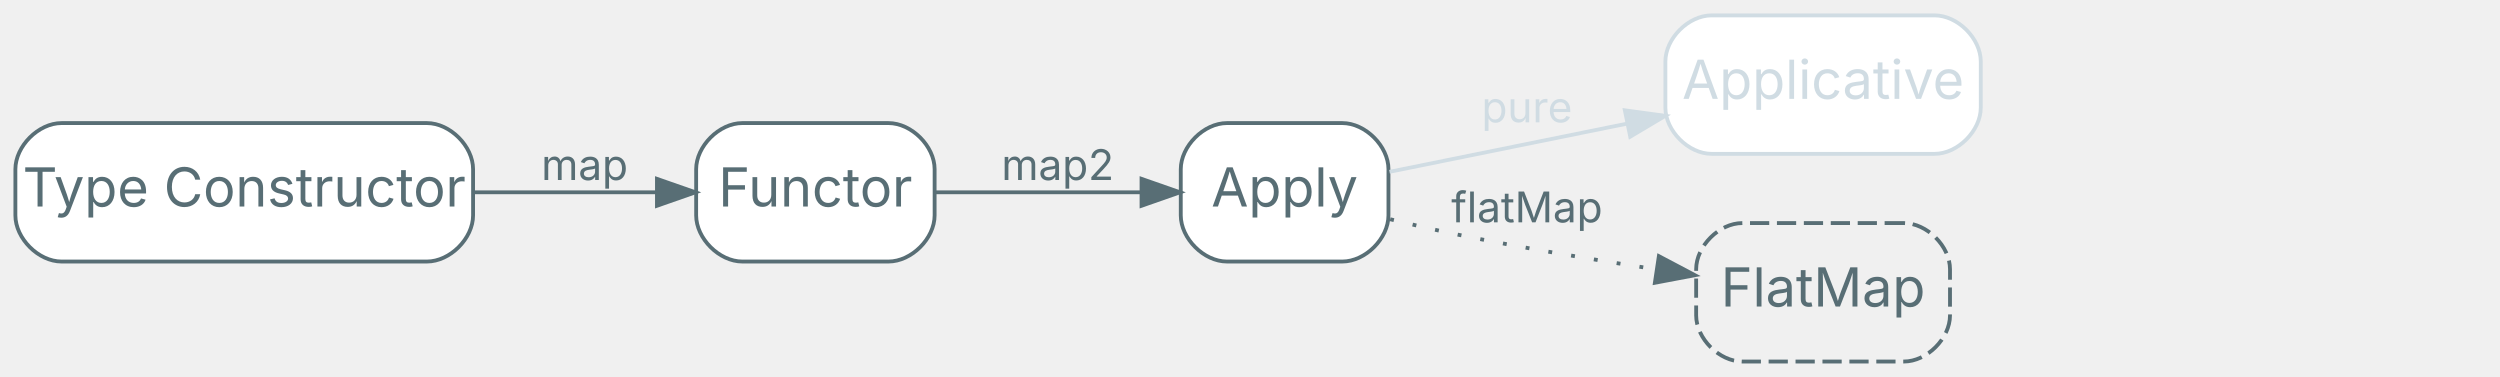
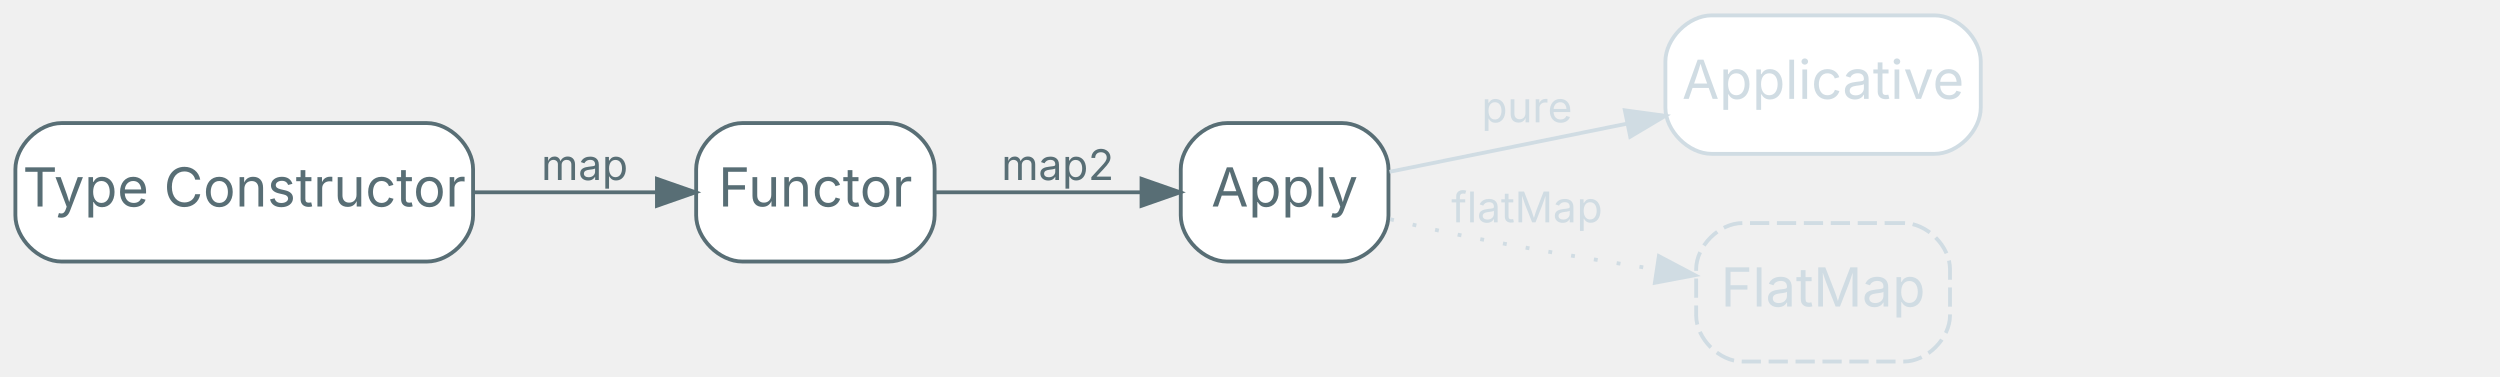
<svg xmlns="http://www.w3.org/2000/svg" width="650pt" height="98pt" viewBox="0.00 0.00 650.00 98.00">
  <g id="graph0" class="graph" transform="scale(1 1) rotate(0) translate(4 94)">
    <g id="node1" class="node">
      <path fill="#ffffff" stroke="#586e75" d="M107,-62C107,-62 12,-62 12,-62 6,-62 0,-56 0,-50 0,-50 0,-38 0,-38 0,-32 6,-26 12,-26 12,-26 107,-26 107,-26 113,-26 119,-32 119,-38 119,-38 119,-50 119,-50 119,-56 113,-62 107,-62" />
      <text text-anchor="middle" x="59.5" y="-40.3" font-family="Inter,Arial" font-size="14.00" fill="#586e75">Type Constructor</text>
    </g>
    <g id="node2" class="node">
      <path fill="#ffffff" stroke="#586e75" d="M227,-62C227,-62 189,-62 189,-62 183,-62 177,-56 177,-50 177,-50 177,-38 177,-38 177,-32 183,-26 189,-26 189,-26 227,-26 227,-26 233,-26 239,-32 239,-38 239,-38 239,-50 239,-50 239,-56 233,-62 227,-62" />
      <text text-anchor="middle" x="208" y="-40.3" font-family="Inter,Arial" font-size="14.00" fill="#586e75">Functor</text>
    </g>
    <g id="edge1" class="edge">
      <path fill="none" stroke="#586e75" d="M119.24,-44C135.13,-44 151.96,-44 166.59,-44" />
      <polygon fill="#586e75" stroke="#586e75" points="166.81,-47.5 176.81,-44 166.81,-40.5 166.81,-47.5" />
      <text text-anchor="middle" x="148" y="-47.2" font-family="Inter,Arial" font-size="11.00" fill="#586e75">map</text>
    </g>
    <g id="node3" class="node">
      <path fill="#ffffff" stroke="#586e75" d="M345,-62C345,-62 315,-62 315,-62 309,-62 303,-56 303,-50 303,-50 303,-38 303,-38 303,-32 309,-26 315,-26 315,-26 345,-26 345,-26 351,-26 357,-32 357,-38 357,-38 357,-50 357,-50 357,-56 351,-62 345,-62" />
      <text text-anchor="middle" x="330" y="-40.3" font-family="Inter,Arial" font-size="14.00" fill="#586e75">Apply</text>
    </g>
    <g id="edge2" class="edge">
      <path fill="none" stroke="#586e75" d="M239.28,-44C255.5,-44 275.58,-44 292.64,-44" />
      <polygon fill="#586e75" stroke="#586e75" points="292.8,-47.5 302.8,-44 292.8,-40.5 292.8,-47.5" />
      <text text-anchor="middle" x="271" y="-47.2" font-family="Inter,Arial" font-size="11.00" fill="#586e75">map2</text>
    </g>
    <g id="node4" class="node disabled">
      <path fill="#ffffff" stroke="#d0dce3" d="M499,-90C499,-90 441,-90 441,-90 435,-90 429,-84 429,-78 429,-78 429,-66 429,-66 429,-60 435,-54 441,-54 441,-54 499,-54 499,-54 505,-54 511,-60 511,-66 511,-66 511,-78 511,-78 511,-84 505,-90 499,-90" />
      <text text-anchor="middle" x="470" y="-68.3" font-family="Inter,Arial" font-size="14.00" fill="#d0dce3">Applicative</text>
    </g>
    <g id="edge3" class="edge disabled">
      <path fill="none" stroke="#d0dce3" d="M357.28,-49.33C374.69,-52.86 398.07,-57.61 418.95,-61.84" />
      <polygon fill="#d0dce3" stroke="#d0dce3" points="418.46,-65.32 428.96,-63.88 419.86,-58.46 418.46,-65.32" />
      <text text-anchor="middle" x="393" y="-62.2" font-family="Inter,Arial" font-size="11.00" fill="#d0dce3">pure</text>
    </g>
-     <g id="node5" class="node impossible">
-       <path fill="none" stroke="#586e75" stroke-dasharray="5,2" d="M491,-36C491,-36 449,-36 449,-36 443,-36 437,-30 437,-24 437,-24 437,-12 437,-12 437,-6 443,0 449,0 449,0 491,0 491,0 497,0 503,-6 503,-12 503,-12 503,-24 503,-24 503,-30 497,-36 491,-36" />
-       <text text-anchor="middle" x="470" y="-14.3" font-family="Inter,Arial" font-size="14.00" fill="#586e75">FlatMap</text>
+     <g id="node5" class="node impossible,disabled">
+       <path fill="none" stroke="#d0dce3" stroke-dasharray="5,2" d="M491,-36C491,-36 449,-36 449,-36 443,-36 437,-30 437,-24 437,-24 437,-12 437,-12 437,-6 443,0 449,0 449,0 491,0 491,0 497,0 503,-6 503,-12 503,-12 503,-24 503,-24 503,-30 497,-36 491,-36" />
+       <text text-anchor="middle" x="470" y="-14.3" font-family="Inter,Arial" font-size="14.00" fill="#d0dce3">FlatMap</text>
    </g>
-     <g id="edge4" class="edge impossible">
-       <path fill="none" stroke="#586e75" stroke-dasharray="1,5" d="M357.44,-37C363.21,-35.58 369.29,-34.17 375,-33 391.74,-29.58 410.28,-26.48 426.44,-23.99" />
-       <polygon fill="#586e75" stroke="#586e75" points="427.31,-27.4 436.68,-22.45 426.27,-20.48 427.31,-27.4" />
-       <text text-anchor="middle" x="393" y="-36.2" font-family="Inter,Arial" font-size="11.00" fill="#586e75">flatMap</text>
+     <g id="edge4" class="edge impossible,disabled">
+       <path fill="none" stroke="#d0dce3" stroke-dasharray="1,5" d="M357.44,-37C363.21,-35.58 369.29,-34.17 375,-33 391.74,-29.58 410.28,-26.48 426.44,-23.99" />
+       <polygon fill="#d0dce3" stroke="#d0dce3" points="427.31,-27.4 436.68,-22.45 426.27,-20.48 427.31,-27.4" />
+       <text text-anchor="middle" x="393" y="-36.2" font-family="Inter,Arial" font-size="11.00" fill="#d0dce3">flatMap</text>
    </g>
  </g>
</svg>
